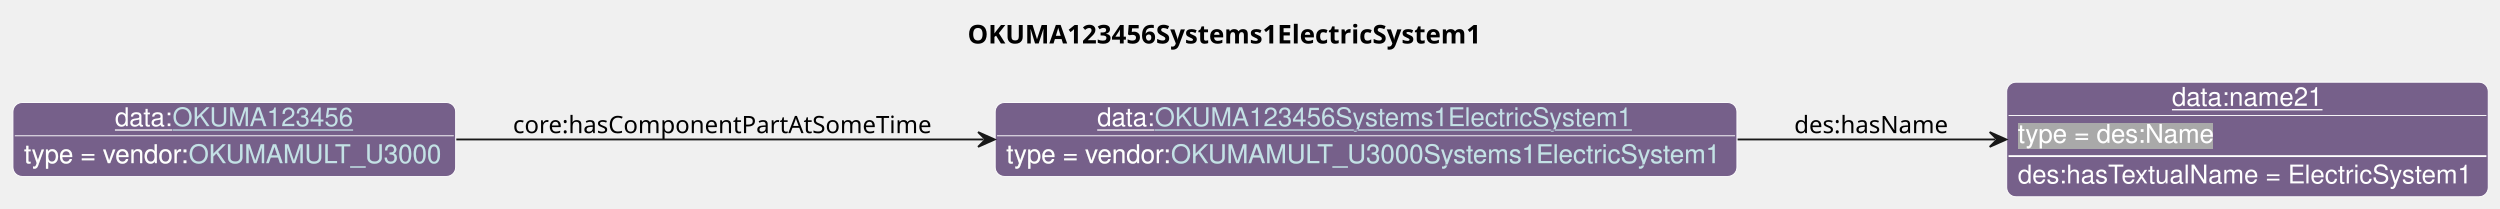
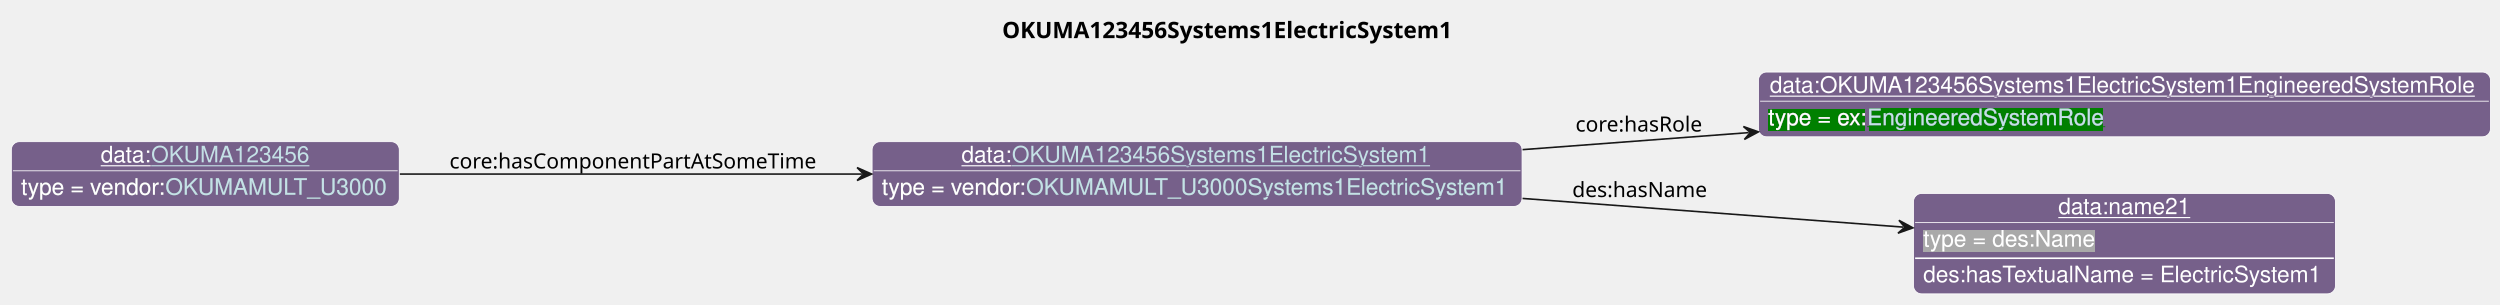
- <svg xmlns="http://www.w3.org/2000/svg" xmlns:xlink="http://www.w3.org/1999/xlink" contentStyleType="text/css" data-diagram-type="CLASS" height="113px" preserveAspectRatio="none" style="width:1353px;height:113px;background:#FFFFFF;" version="1.1" viewBox="0 0 1353 113" width="1353px" zoomAndPan="magnify">
+ <svg xmlns="http://www.w3.org/2000/svg" xmlns:xlink="http://www.w3.org/1999/xlink" contentStyleType="text/css" data-diagram-type="CLASS" height="188px" preserveAspectRatio="none" style="width:1544px;height:188px;background:#FFFFFF;" version="1.1" viewBox="0 0 1544 188" width="1544px" zoomAndPan="magnify">
  <defs>
-     <filter height="1" id="b19ifpe3kqj27b0" width="1" x="0" y="0">
+     <filter height="1" id="b19c9owxdntad40" width="1" x="0" y="0">
      <feFlood flood-color="#76608A" result="flood" />
      <feComposite in="SourceGraphic" in2="flood" operator="over" />
    </filter>
-     <filter height="1" id="b19ifpe3kqj27b1" width="1" x="0" y="0">
+     <filter height="1" id="b19c9owxdntad41" width="1" x="0" y="0">
+       <feFlood flood-color="#008000" result="flood" />
+       <feComposite in="SourceGraphic" in2="flood" operator="over" />
+     </filter>
+     <filter height="1" id="b19c9owxdntad42" width="1" x="0" y="0">
      <feFlood flood-color="#A9A9A9" result="flood" />
      <feComposite in="SourceGraphic" in2="flood" operator="over" />
    </filter>
  </defs>
  <g>
    <g class="title" data-source-line="13">
-       <text fill="#000000" font-family="sans-serif" font-size="14" font-weight="bold" lengthAdjust="spacing" textLength="292.305" x="523.664" y="23.535">OKUMA123456Systems1ElectricSystem1</text>
+       <text fill="#000000" font-family="sans-serif" font-size="14" font-weight="bold" lengthAdjust="spacing" textLength="292.305" x="618.91" y="23.535">OKUMA123456Systems1ElectricSystem1</text>
    </g>
    <g class="entity" data-entity="o0" data-source-line="131" data-uid="ent0002" id="entity_o0">
-       <rect fill="#76608A" height="40" rx="5" ry="5" style="stroke:#FFFFFF;stroke-width:0.5;" width="401.423" x="538.6" y="55.488" />
-       <text fill="#FFFFFF" font-family="Helvetica" font-size="14" lengthAdjust="spacing" text-decoration="underline" textLength="31.138" x="593.805" y="68.269">data:</text>
+       <rect fill="#76608A" height="40" rx="5" ry="5" style="stroke:#FFFFFF;stroke-width:0.5;" width="401.423" x="538.6" y="87.488" />
+       <text fill="#FFFFFF" font-family="Helvetica" font-size="14" lengthAdjust="spacing" text-decoration="underline" textLength="31.138" x="593.805" y="100.269">data:</text>
      <a href="./OKUMA123456Systems1ElectricSystem1.html" target="_top" title="./OKUMA123456Systems1ElectricSystem1.html" xlink:actuate="onRequest" xlink:href="./OKUMA123456Systems1ElectricSystem1.html" xlink:show="new" xlink:title="./OKUMA123456Systems1ElectricSystem1.html" xlink:type="simple">
-         <text fill="#C4E1E6" font-family="Helvetica" font-size="14" lengthAdjust="spacing" text-decoration="underline" textLength="259.875" x="624.943" y="68.269">OKUMA123456Systems1ElectricSystem1</text>
+         <text fill="#C4E1E6" font-family="Helvetica" font-size="14" lengthAdjust="spacing" text-decoration="underline" textLength="259.875" x="624.943" y="100.269">OKUMA123456Systems1ElectricSystem1</text>
      </a>
-       <line style="stroke:#FFFFFF;stroke-width:0.5;" x1="539.6" x2="939.023" y1="73.488" y2="73.488" />
-       <text fill="#FFFFFF" filter="url(#b19ifpe3kqj27b0)" font-family="Helvetica" font-size="14" lengthAdjust="spacing" textLength="89.113" x="544.6" y="88.269">type = vendor:</text>
+       <line style="stroke:#FFFFFF;stroke-width:0.5;" x1="539.6" x2="939.023" y1="105.488" y2="105.488" />
+       <text fill="#FFFFFF" filter="url(#b19c9owxdntad40)" font-family="Helvetica" font-size="14" lengthAdjust="spacing" textLength="89.113" x="544.6" y="120.269">type = vendor:</text>
      <a href="../OKUMA.html#OKUMAMULT_U3000Systems1ElectricSystem1" target="_top" title="../OKUMA.html#OKUMAMULT_U3000Systems1ElectricSystem1" xlink:actuate="onRequest" xlink:href="../OKUMA.html#OKUMAMULT_U3000Systems1ElectricSystem1" xlink:show="new" xlink:title="../OKUMA.html#OKUMAMULT_U3000Systems1ElectricSystem1" xlink:type="simple">
-         <text fill="#C4E1E6" filter="url(#b19ifpe3kqj27b0)" font-family="Helvetica" font-size="14" lengthAdjust="spacing" textLength="300.31" x="633.713" y="88.269">OKUMAMULT_U3000Systems1ElectricSystem1</text>
-         <line style="stroke:#76608A;stroke-width:0.5;" x1="633.713" x2="934.023" y1="89.269" y2="89.269" />
+         <text fill="#C4E1E6" filter="url(#b19c9owxdntad40)" font-family="Helvetica" font-size="14" lengthAdjust="spacing" textLength="300.31" x="633.713" y="120.269">OKUMAMULT_U3000Systems1ElectricSystem1</text>
+         <line style="stroke:#76608A;stroke-width:0.5;" x1="633.713" x2="934.023" y1="121.269" y2="121.269" />
      </a>
    </g>
    <g class="entity" data-entity="o1" data-source-line="131" data-uid="ent0003" id="entity_o1">
-       <rect fill="#76608A" height="62" rx="5" ry="5" style="stroke:#FFFFFF;stroke-width:0.5;" width="260.603" x="1086.03" y="44.488" />
-       <text fill="#FFFFFF" font-family="Helvetica" font-size="14" lengthAdjust="spacing" text-decoration="underline" textLength="81.731" x="1175.466" y="57.269">data:name21</text>
-       <line style="stroke:#FFFFFF;stroke-width:0.5;" x1="1087.03" x2="1345.632" y1="62.488" y2="62.488" />
-       <text fill="#FFFFFF" filter="url(#b19ifpe3kqj27b1)" font-family="Helvetica" font-size="14" lengthAdjust="spacing" textLength="106.224" x="1092.03" y="77.269">type = des:Name</text>
-       <line style="stroke:#FFFFFF;stroke-width:1;" x1="1087.03" x2="1345.632" y1="84.488" y2="84.488" />
-       <text fill="#FFFFFF" font-family="Helvetica" font-size="14" lengthAdjust="spacing" textLength="248.602" x="1092.03" y="99.269">des:hasTextualName = ElectricSystem1</text>
+       <rect fill="#76608A" height="40" rx="5" ry="5" style="stroke:#FFFFFF;stroke-width:0.5;" width="452.095" x="1086.03" y="44.488" />
+       <text fill="#FFFFFF" font-family="Helvetica" font-size="14" lengthAdjust="spacing" text-decoration="underline" textLength="438.095" x="1093.03" y="57.269">data:OKUMA123456Systems1ElectricSystem1EngineeredSystemRole</text>
+       <line style="stroke:#FFFFFF;stroke-width:0.5;" x1="1087.03" x2="1537.125" y1="62.488" y2="62.488" />
+       <text fill="#FFFFFF" filter="url(#b19c9owxdntad41)" font-family="Helvetica" font-size="14" lengthAdjust="spacing" textLength="61.093" x="1092.03" y="77.269">type = ex:</text>
+       <a href="../Example.html#EngineeredSystemRole" target="_top" title="../Example.html#EngineeredSystemRole" xlink:actuate="onRequest" xlink:href="../Example.html#EngineeredSystemRole" xlink:show="new" xlink:title="../Example.html#EngineeredSystemRole" xlink:type="simple">
+         <text fill="#C4E1E6" filter="url(#b19c9owxdntad41)" font-family="Helvetica" font-size="14" lengthAdjust="spacing" textLength="147.082" x="1153.123" y="77.269">EngineeredSystemRole</text>
+         <line style="stroke:#008000;stroke-width:0.5;" x1="1153.123" x2="1300.205" y1="78.269" y2="78.269" />
+       </a>
    </g>
    <g class="entity" data-entity="o2" data-source-line="131" data-uid="ent0004" id="entity_o2">
-       <rect fill="#76608A" height="40" rx="5" ry="5" style="stroke:#FFFFFF;stroke-width:0.5;" width="239.602" x="7" y="55.488" />
-       <text fill="#FFFFFF" font-family="Helvetica" font-size="14" lengthAdjust="spacing" text-decoration="underline" textLength="31.138" x="62.205" y="68.269">data:</text>
+       <rect fill="#76608A" height="62" rx="5" ry="5" style="stroke:#FFFFFF;stroke-width:0.5;" width="260.603" x="1181.77" y="119.488" />
+       <text fill="#FFFFFF" font-family="Helvetica" font-size="14" lengthAdjust="spacing" text-decoration="underline" textLength="81.731" x="1271.206" y="132.269">data:name21</text>
+       <line style="stroke:#FFFFFF;stroke-width:0.5;" x1="1182.77" x2="1441.372" y1="137.488" y2="137.488" />
+       <text fill="#FFFFFF" filter="url(#b19c9owxdntad42)" font-family="Helvetica" font-size="14" lengthAdjust="spacing" textLength="106.224" x="1187.77" y="152.269">type = des:Name</text>
+       <line style="stroke:#FFFFFF;stroke-width:1;" x1="1182.77" x2="1441.372" y1="159.488" y2="159.488" />
+       <text fill="#FFFFFF" font-family="Helvetica" font-size="14" lengthAdjust="spacing" textLength="248.602" x="1187.77" y="174.269">des:hasTextualName = ElectricSystem1</text>
+     </g>
+     <g class="entity" data-entity="o3" data-source-line="131" data-uid="ent0005" id="entity_o3">
+       <rect fill="#76608A" height="40" rx="5" ry="5" style="stroke:#FFFFFF;stroke-width:0.5;" width="239.602" x="7" y="87.488" />
+       <text fill="#FFFFFF" font-family="Helvetica" font-size="14" lengthAdjust="spacing" text-decoration="underline" textLength="31.138" x="62.205" y="100.269">data:</text>
      <a href="./OKUMA123456.html" target="_top" title="./OKUMA123456.html" xlink:actuate="onRequest" xlink:href="./OKUMA123456.html" xlink:show="new" xlink:title="./OKUMA123456.html" xlink:type="simple">
-         <text fill="#C4E1E6" font-family="Helvetica" font-size="14" lengthAdjust="spacing" text-decoration="underline" textLength="98.055" x="93.343" y="68.269">OKUMA123456</text>
+         <text fill="#C4E1E6" font-family="Helvetica" font-size="14" lengthAdjust="spacing" text-decoration="underline" textLength="98.055" x="93.343" y="100.269">OKUMA123456</text>
      </a>
-       <line style="stroke:#FFFFFF;stroke-width:0.5;" x1="8" x2="245.602" y1="73.488" y2="73.488" />
-       <text fill="#FFFFFF" filter="url(#b19ifpe3kqj27b0)" font-family="Helvetica" font-size="14" lengthAdjust="spacing" textLength="89.113" x="13" y="88.269">type = vendor:</text>
+       <line style="stroke:#FFFFFF;stroke-width:0.5;" x1="8" x2="245.602" y1="105.488" y2="105.488" />
+       <text fill="#FFFFFF" filter="url(#b19c9owxdntad40)" font-family="Helvetica" font-size="14" lengthAdjust="spacing" textLength="89.113" x="13" y="120.269">type = vendor:</text>
      <a href="../OKUMA.html#OKUMAMULT_U3000" target="_top" title="../OKUMA.html#OKUMAMULT_U3000" xlink:actuate="onRequest" xlink:href="../OKUMA.html#OKUMAMULT_U3000" xlink:show="new" xlink:title="../OKUMA.html#OKUMAMULT_U3000" xlink:type="simple">
-         <text fill="#C4E1E6" filter="url(#b19ifpe3kqj27b0)" font-family="Helvetica" font-size="14" lengthAdjust="spacing" textLength="138.489" x="102.113" y="88.269">OKUMAMULT_U3000</text>
-         <line style="stroke:#76608A;stroke-width:0.5;" x1="102.113" x2="240.602" y1="89.269" y2="89.269" />
+         <text fill="#C4E1E6" filter="url(#b19c9owxdntad40)" font-family="Helvetica" font-size="14" lengthAdjust="spacing" textLength="138.489" x="102.113" y="120.269">OKUMAMULT_U3000</text>
+         <line style="stroke:#76608A;stroke-width:0.5;" x1="102.113" x2="240.602" y1="121.269" y2="121.269" />
      </a>
    </g>
-     <g class="link" data-entity-1="o0" data-entity-2="o1" data-source-line="195" data-uid="lnk5" id="link_o0_o1">
-       <path codeLine="195" d="M940.39,75.488 C989.57,75.488 1034.96,75.488 1079.82,75.488" fill="none" id="o0-to-o1" style="stroke:#181818;stroke-width:1;" />
-       <polygon fill="#181818" points="1085.82,75.488,1076.82,71.488,1080.82,75.488,1076.82,79.488,1085.82,75.488" style="stroke:#181818;stroke-width:1;" />
-       <text fill="#000000" font-family="sans-serif" font-size="13" lengthAdjust="spacing" textLength="84.202" x="971.03" y="72.057">des:hasName</text>
+     <g class="link" data-entity-1="o0" data-entity-2="o1" data-source-line="195" data-uid="lnk6" id="link_o0_o1">
+       <path codeLine="195" d="M940.34,92.418 C987.41,88.868 1031.917,85.519 1080.017,81.899" fill="none" id="o0-to-o1" style="stroke:#181818;stroke-width:1;" />
+       <polygon fill="#181818" points="1086,81.448,1076.725,78.135,1081.014,81.823,1077.326,86.112,1086,81.448" style="stroke:#181818;stroke-width:1;" />
+       <text fill="#000000" font-family="sans-serif" font-size="13" lengthAdjust="spacing" textLength="80.399" x="973.03" y="81.267">core:hasRole</text>
    </g>
-     <g class="link" data-entity-1="o2" data-entity-2="o0" data-source-line="195" data-uid="lnk6" id="link_o2_o0">
-       <path codeLine="195" d="M246.96,75.488 C329.73,75.488 436,75.488 532.33,75.488" fill="none" id="o2-to-o0" style="stroke:#181818;stroke-width:1;" />
-       <polygon fill="#181818" points="538.33,75.488,529.33,71.488,533.33,75.488,529.33,79.488,538.33,75.488" style="stroke:#181818;stroke-width:1;" />
-       <text fill="#000000" font-family="sans-serif" font-size="13" lengthAdjust="spacing" textLength="230.82" x="277.6" y="72.057">core:hasComponentPartAtSomeTime</text>
+     <g class="link" data-entity-1="o0" data-entity-2="o2" data-source-line="195" data-uid="lnk7" id="link_o0_o2">
+       <path codeLine="195" d="M940.34,122.558 C1020.35,128.588 1104.237,134.908 1175.457,140.268" fill="none" id="o0-to-o2" style="stroke:#181818;stroke-width:1;" />
+       <polygon fill="#181818" points="1181.44,140.718,1172.766,136.054,1176.454,140.343,1172.165,144.032,1181.44,140.718" style="stroke:#181818;stroke-width:1;" />
+       <text fill="#000000" font-family="sans-serif" font-size="13" lengthAdjust="spacing" textLength="84.202" x="971.03" y="121.707">des:hasName</text>
+     </g>
+     <g class="link" data-entity-1="o3" data-entity-2="o0" data-source-line="195" data-uid="lnk8" id="link_o3_o0">
+       <path codeLine="195" d="M246.96,107.488 C329.73,107.488 436,107.488 532.33,107.488" fill="none" id="o3-to-o0" style="stroke:#181818;stroke-width:1;" />
+       <polygon fill="#181818" points="538.33,107.488,529.33,103.488,533.33,107.488,529.33,111.488,538.33,107.488" style="stroke:#181818;stroke-width:1;" />
+       <text fill="#000000" font-family="sans-serif" font-size="13" lengthAdjust="spacing" textLength="230.82" x="277.6" y="104.057">core:hasComponentPartAtSomeTime</text>
    </g>
  </g>
</svg>
